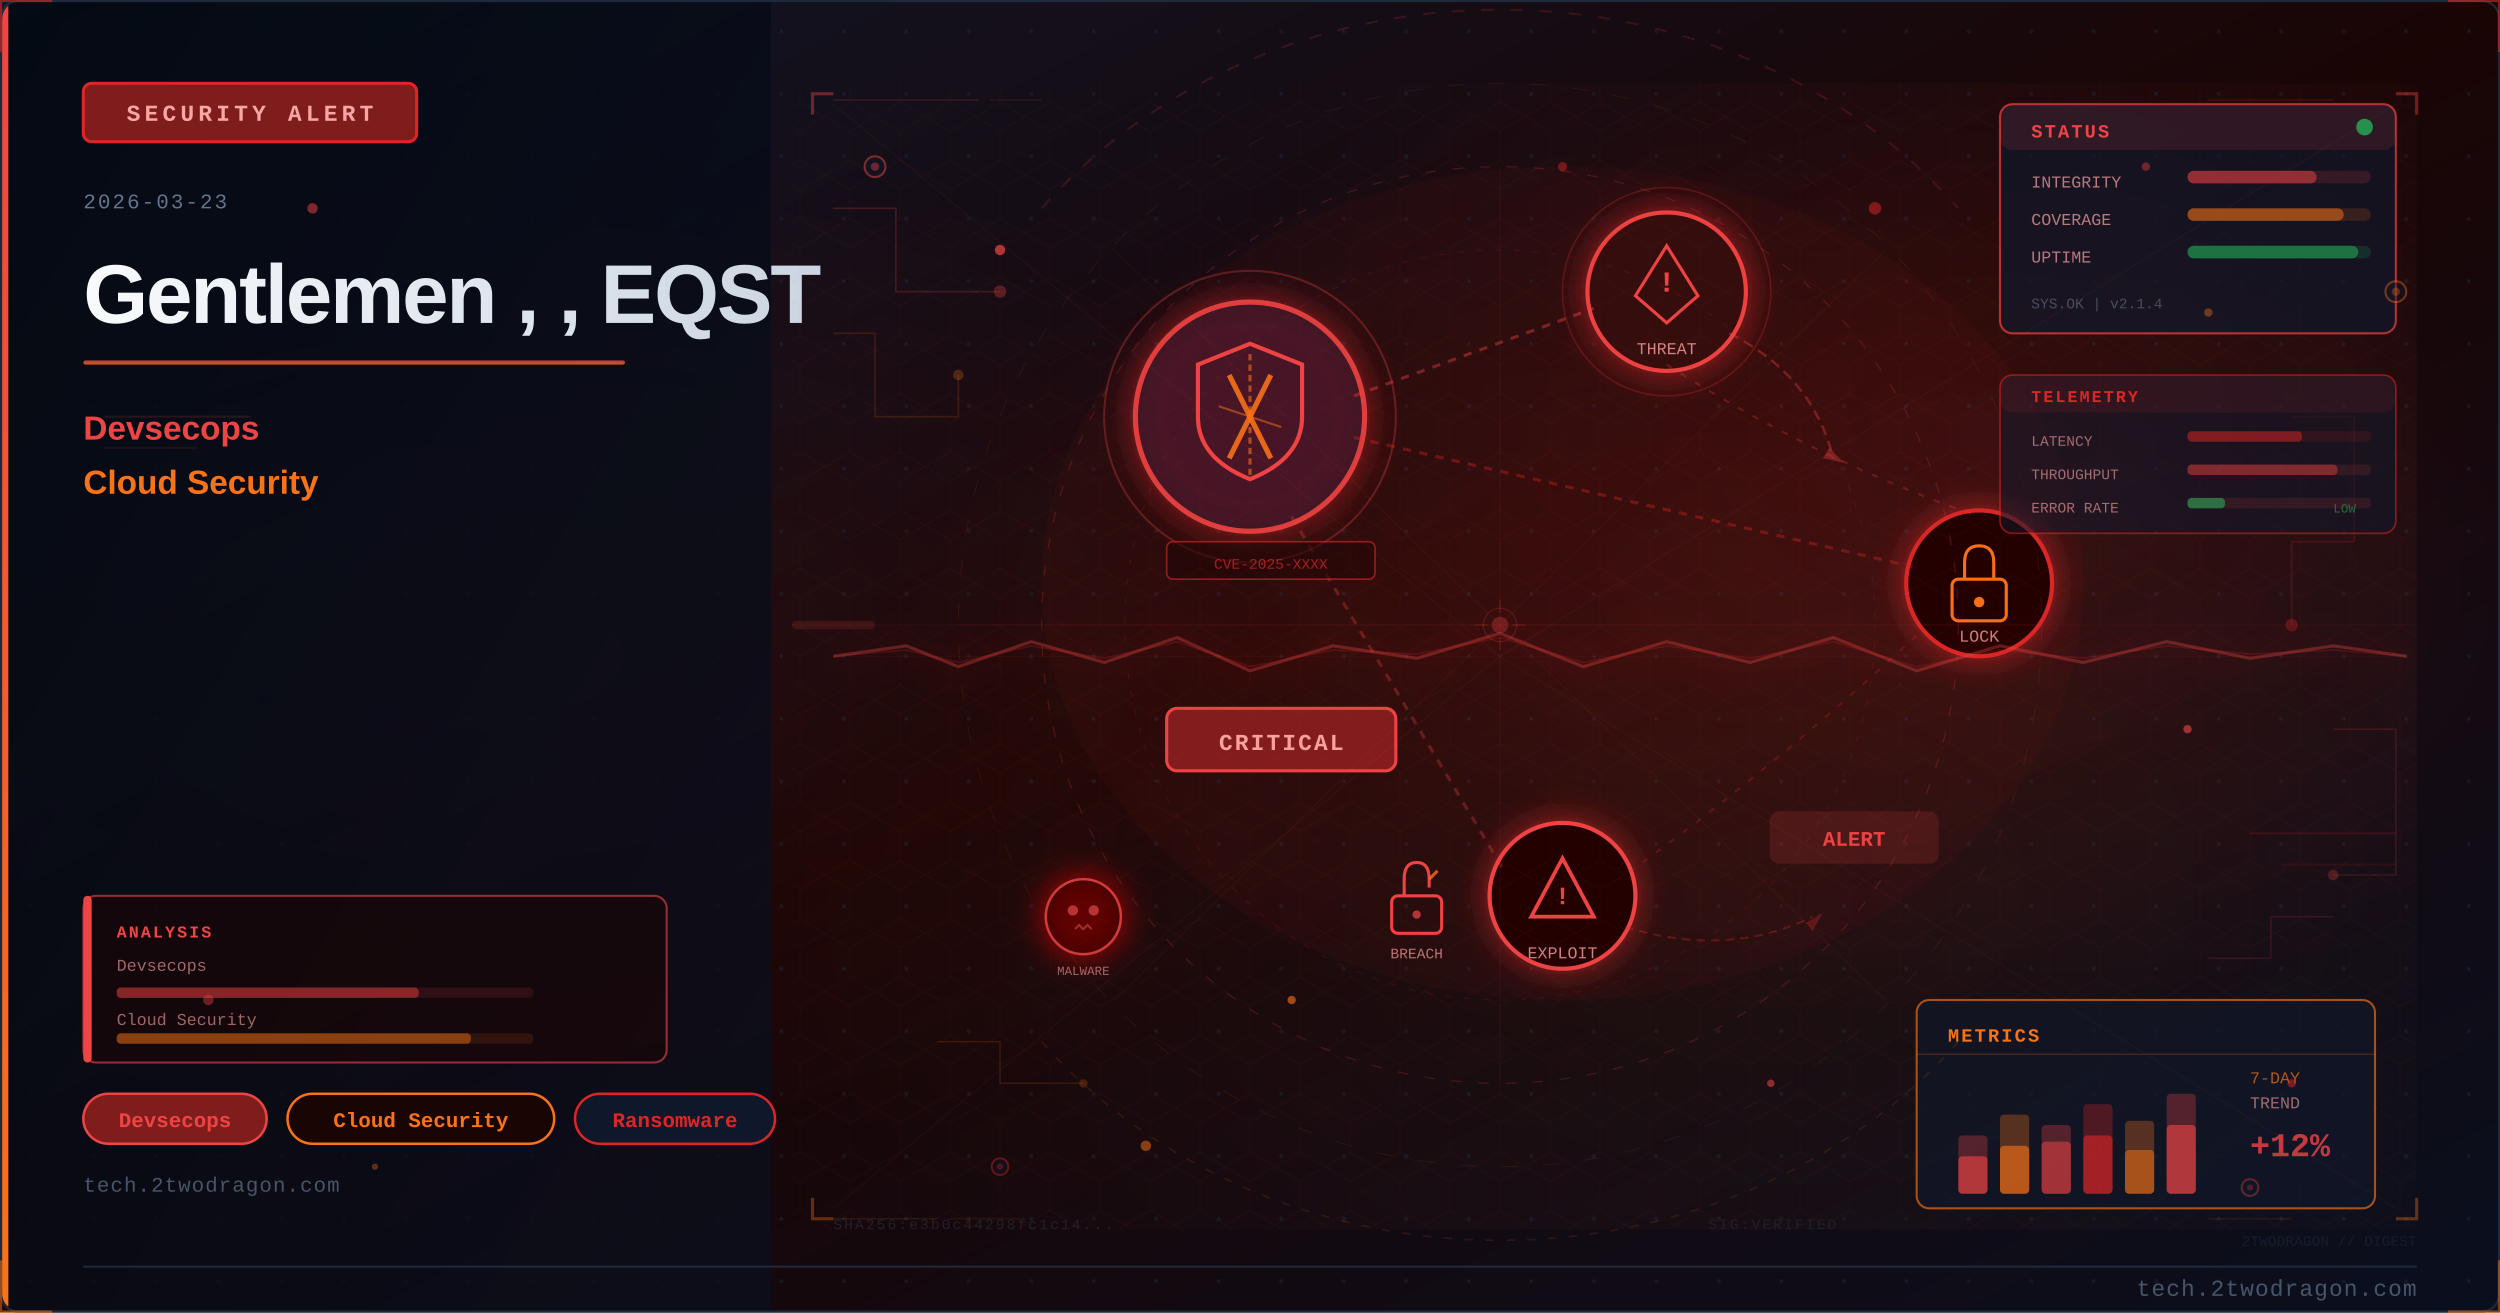
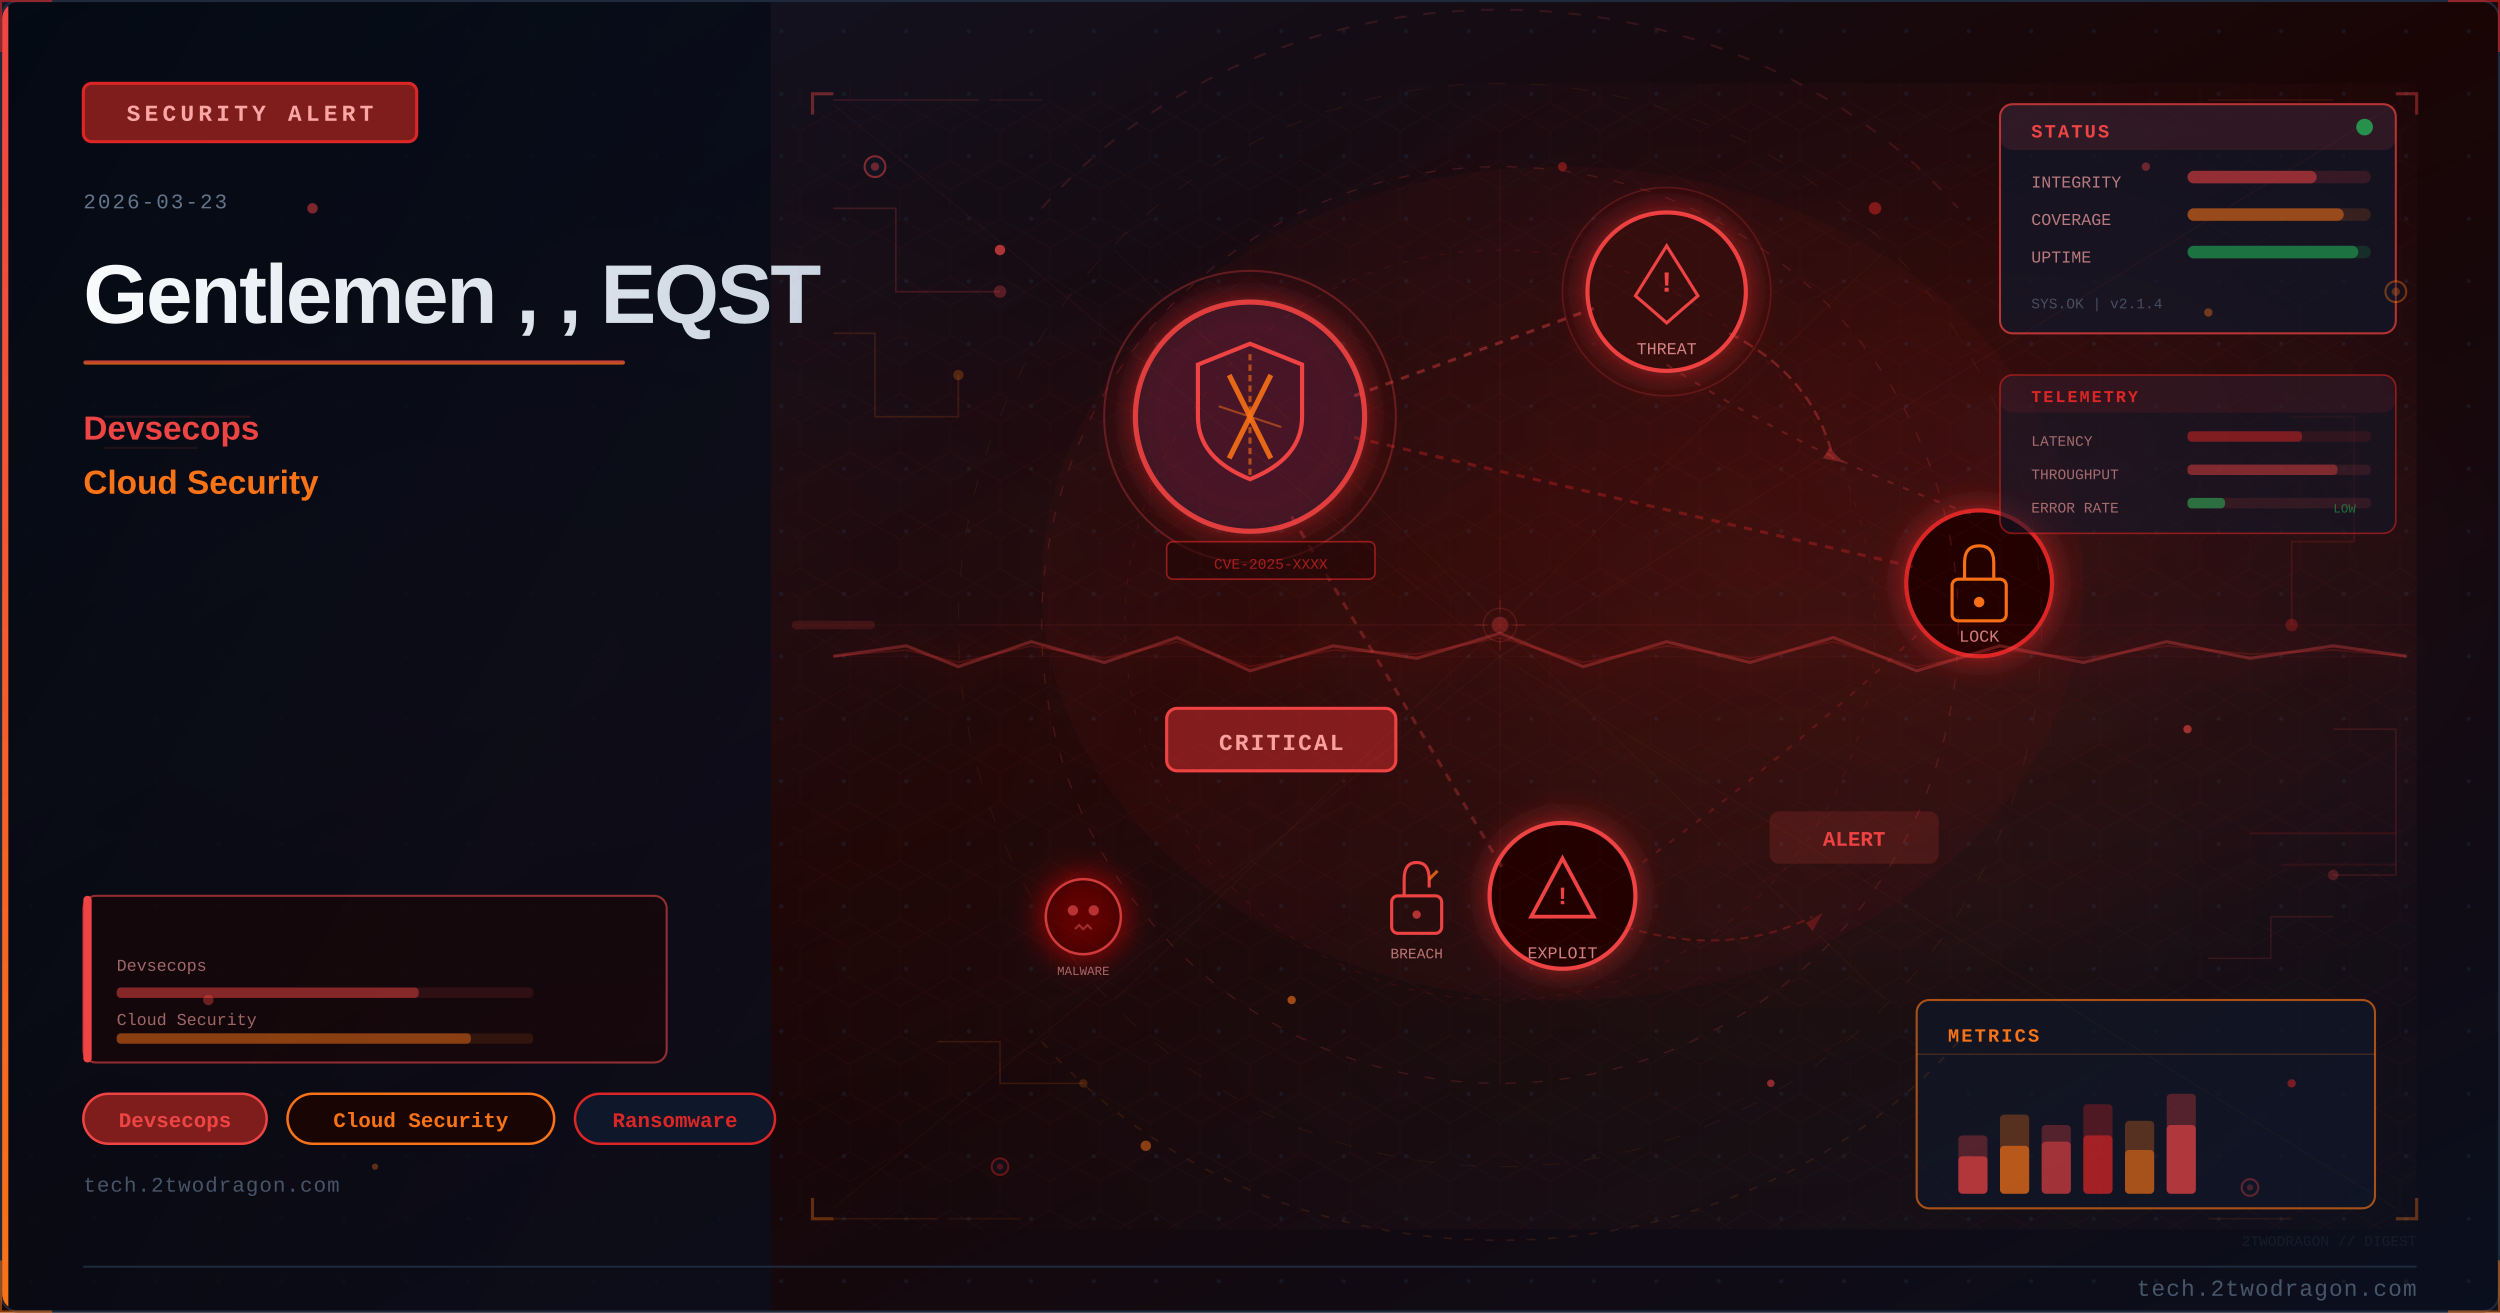
<svg xmlns="http://www.w3.org/2000/svg" viewBox="0 0 1200 630" width="1200" height="630">
  <defs>
    <linearGradient id="uc00079bg" x1="0%" y1="0%" x2="100%" y2="100%">
      <stop offset="0%" style="stop-color:#0f172a" />
      <stop offset="50%" style="stop-color:#1a0505" />
      <stop offset="100%" style="stop-color:#0a0f1e" />
    </linearGradient>
    <linearGradient id="uc00079accent" x1="0%" y1="0%" x2="0%" y2="100%">
      <stop offset="0%" style="stop-color:#ef4444" />
      <stop offset="100%" style="stop-color:#f97316" />
    </linearGradient>
    <linearGradient id="uc00079title" x1="0%" y1="0%" x2="100%" y2="0%">
      <stop offset="0%" style="stop-color:#f8fafc" />
      <stop offset="100%" style="stop-color:#cbd5e1" />
    </linearGradient>
    <linearGradient id="uc00079panel" x1="0%" y1="0%" x2="100%" y2="100%">
      <stop offset="0%" style="stop-color:#020810;stop-opacity:0.85" />
      <stop offset="100%" style="stop-color:#0a0f1e;stop-opacity:0.75" />
    </linearGradient>
    <radialGradient id="uc00079ambientL" cx="20%" cy="50%" r="40%">
      <stop offset="0%" style="stop-color:#ef4444;stop-opacity:0.06" />
      <stop offset="100%" style="stop-color:#ef4444;stop-opacity:0" />
    </radialGradient>
    <radialGradient id="uc00079ambientR" cx="70%" cy="45%" r="35%">
      <stop offset="0%" style="stop-color:#dc2626;stop-opacity:0.08" />
      <stop offset="100%" style="stop-color:#dc2626;stop-opacity:0" />
    </radialGradient>
    <filter id="uc00079glow" x="-100%" y="-100%" width="300%" height="300%">
      <feDropShadow dx="0" dy="0" stdDeviation="8" flood-color="#dc2626" flood-opacity="0.7" />
    </filter>
    <filter id="uc00079blur" x="-50%" y="-50%" width="200%" height="200%">
      <feGaussianBlur stdDeviation="12" />
    </filter>
    <filter id="uc00079textglow" x="-20%" y="-20%" width="140%" height="140%">
      <feDropShadow dx="0" dy="0" stdDeviation="4" flood-color="#ef4444" flood-opacity="0.5" />
    </filter>
    <filter id="uc00079fxGlow" x="-50%" y="-50%" width="200%" height="200%">
      <feGaussianBlur stdDeviation="6" result="b" />
      <feColorMatrix in="b" type="matrix" values="1.2 0.4 0 0 0 0.5 0.6 0 0 0 0 0 0 0 0 0 0 0 0.85 0" result="g" />
      <feMerge>
        <feMergeNode in="g" />
        <feMergeNode in="SourceGraphic" />
      </feMerge>
    </filter>
    <filter id="uc00079fxRed" x="-60%" y="-60%" width="220%" height="220%">
      <feGaussianBlur stdDeviation="8" result="b" />
      <feColorMatrix in="b" type="matrix" values="1.3 0 0 0 0.7 0 0 0 0 0 0 0 0 0 0 0 0 0 0.95 0" result="g" />
      <feMerge>
        <feMergeNode in="g" />
        <feMergeNode in="SourceGraphic" />
      </feMerge>
    </filter>
    <radialGradient id="uc00079sceneGlow1" cx="75%" cy="30%" r="50%">
      <stop offset="0%" stop-color="#ef4444" stop-opacity="0.15" />
      <stop offset="100%" stop-color="#ef4444" stop-opacity="0" />
    </radialGradient>
    <radialGradient id="uc00079sceneGlow2" cx="60%" cy="70%" r="60%">
      <stop offset="0%" stop-color="#f97316" stop-opacity="0.10" />
      <stop offset="100%" stop-color="#f97316" stop-opacity="0" />
    </radialGradient>
    <pattern id="uc00079dots" x="0" y="0" width="30" height="30" patternUnits="userSpaceOnUse">
      <circle cx="15" cy="15" r="1" fill="#1e293b" opacity="0.7" />
    </pattern>
    <clipPath id="uc00079clip">
      <rect x="1" y="1" width="1198" height="628" rx="8" ry="8" />
    </clipPath>
    <style>
      @keyframes uc00079floatUp { 0%{transform:translateY(0);opacity:0.9} 85%{opacity:0.5} 100%{transform:translateY(-80px);opacity:0} }
      @keyframes uc00079pulse { 0%,100%{opacity:0.5} 50%{opacity:1} }
      @keyframes uc00079crackFx { 0%,100%{stroke-opacity:0.6} 50%{stroke-opacity:1} }
      @keyframes uc00079glimmer { 0%{opacity:0.3} 50%{opacity:0.85} 100%{opacity:0.3} }
      @keyframes uc00079dash { to{stroke-dashoffset:-20} }
      @keyframes uc00079rotSpin { from{transform:rotate(0deg)} to{transform:rotate(360deg)} }
      .uc00079fa { animation: uc00079floatUp 3.2s ease-in infinite; }
      .uc00079fb { animation: uc00079floatUp 3.8s ease-in infinite; animation-delay:0.9s; }
      .uc00079fc { animation: uc00079floatUp 2.9s ease-in infinite; animation-delay:1.7s; }
      .uc00079crack { animation: uc00079crackFx 1.9s ease-in-out infinite; }
      .uc00079blink { animation: uc00079pulse 2.2s ease-in-out infinite; }
    </style>
  </defs>
  <rect width="1200" height="630" fill="url(#uc00079bg)" />
  <g clip-path="url(#uc00079clip)">
    <rect width="1200" height="630" fill="url(#uc00079dots)" opacity="0.6" />
    <rect width="1200" height="630" fill="url(#uc00079ambientL)" />
    <rect width="1200" height="630" fill="url(#uc00079ambientR)" />
    <rect x="0" y="0" width="370" height="630" fill="url(#uc00079panel)" />
    <rect x="0" y="0" width="4" height="630" fill="url(#uc00079accent)" />
    <rect x="40" y="40" width="160" height="28" rx="4" fill="#7f1d1d" stroke="#dc2626" stroke-width="1.5" />
    <text x="120" y="58" font-family="Courier New, monospace" font-size="11" fill="#fca5a5" text-anchor="middle" letter-spacing="2" font-weight="bold">SECURITY ALERT</text>
    <text x="40" y="100" font-family="Courier New, monospace" font-size="10" fill="#64748b" letter-spacing="1">2026-03-23</text>
    <text x="40" y="155" font-family="Segoe UI, Arial, sans-serif" font-size="40" fill="url(#uc00079title)" font-weight="700" letter-spacing="-1">Gentlemen , , EQST</text>
    <rect x="40" y="173" width="260" height="2" rx="1" fill="url(#uc00079accent)" opacity="0.8" />
    <text x="40" y="211" font-family="Segoe UI, Arial, sans-serif" font-size="16" fill="#ef4444" font-weight="600">Devsecops</text>
    <text x="40" y="237" font-family="Segoe UI, Arial, sans-serif" font-size="16" fill="#f97316" font-weight="600">Cloud Security</text>
    <rect x="40" y="525" width="88" height="24" rx="12" fill="#7f1d1d" stroke="#ef4444" stroke-width="1.2" />
    <text x="84" y="541" font-family="Courier New, monospace" font-size="10" fill="#ef4444" text-anchor="middle" font-weight="bold">Devsecops</text>
    <rect x="138" y="525" width="128" height="24" rx="12" fill="#1a0505" stroke="#f97316" stroke-width="1.2" />
    <text x="202" y="541" font-family="Courier New, monospace" font-size="10" fill="#f97316" text-anchor="middle" font-weight="bold">Cloud Security</text>
    <rect x="276" y="525" width="96" height="24" rx="12" fill="#0f172a" stroke="#dc2626" stroke-width="1.2" />
    <text x="324" y="541" font-family="Courier New, monospace" font-size="10" fill="#dc2626" text-anchor="middle" font-weight="bold">Ransomware</text>
    <text x="40" y="572" font-family="Courier New, monospace" font-size="10" fill="#475569" letter-spacing="0.5">tech.2twodragon.com</text>
    <rect x="380" y="40" width="780" height="550" fill="url(#uc00079sceneGlow1)" opacity="0.6" />
    <rect x="380" y="40" width="780" height="550" fill="url(#uc00079sceneGlow2)" opacity="0.5" />
    <g filter="url(#uc00079glow)">
      <circle cx="600" cy="200" r="55" fill="#0f172a" stroke="#ef4444" stroke-width="2.5" opacity="0.9" />
      <circle cx="600" cy="200" r="55" fill="#dc2626" opacity="0.08" />
    </g>
    <path d="M600 165 L625 175 L625 200 Q625 220 600 230 Q575 220 575 200 L575 175 Z" fill="none" stroke="#ef4444" stroke-width="2" />
    <line x1="590" y1="180" x2="610" y2="220" stroke="#f97316" stroke-width="2.5" opacity="0.9" />
    <line x1="610" y1="180" x2="590" y2="220" stroke="#f97316" stroke-width="2.5" opacity="0.9" />
    <g filter="url(#uc00079glow)">
      <circle cx="800" cy="140" r="38" fill="#1a0505" stroke="#ef4444" stroke-width="2" />
      <circle cx="800" cy="140" r="38" fill="#dc2626" opacity="0.1" />
    </g>
    <polygon points="800,118 815,142 808,148 800,155 792,148 785,142" fill="none" stroke="#ef4444" stroke-width="1.5" />
    <text x="800" y="140" font-family="Courier New, monospace" font-size="14" fill="#ef4444" text-anchor="middle" font-weight="bold">!</text>
    <text x="800" y="170" font-family="Courier New, monospace" font-size="8" fill="#fca5a5" text-anchor="middle" opacity="0.8">THREAT</text>
    <g filter="url(#uc00079glow)">
      <circle cx="950" cy="280" r="35" fill="#1a0505" stroke="#dc2626" stroke-width="2" />
    </g>
    <rect x="937" y="278" width="26" height="20" rx="3" fill="none" stroke="#f97316" stroke-width="1.5" />
    <path d="M943 278 L943 270 Q943 262 950 262 Q957 262 957 270 L957 278" fill="none" stroke="#f97316" stroke-width="1.5" />
    <circle cx="950" cy="289" r="2.5" fill="#f97316" />
    <text x="950" y="308" font-family="Courier New, monospace" font-size="8" fill="#fca5a5" text-anchor="middle" opacity="0.8">LOCK</text>
    <g filter="url(#uc00079glow)">
      <circle cx="750" cy="430" r="35" fill="#1a0505" stroke="#ef4444" stroke-width="2" />
    </g>
    <polygon points="750,412 765,440 735,440" fill="none" stroke="#ef4444" stroke-width="1.8" />
    <text x="750" y="434" font-family="Courier New, monospace" font-size="12" fill="#ef4444" text-anchor="middle" font-weight="bold">!</text>
    <text x="750" y="460" font-family="Courier New, monospace" font-size="8" fill="#fca5a5" text-anchor="middle" opacity="0.8">EXPLOIT</text>
    <line x1="650" y1="190" x2="765" y2="148" stroke="#ef4444" stroke-width="1.5" opacity="0.4" stroke-dasharray="4 4" style="animation: uc00079dash 2s linear infinite" />
    <line x1="650" y1="210" x2="918" y2="272" stroke="#dc2626" stroke-width="1.5" opacity="0.35" stroke-dasharray="4 4" />
    <line x1="620" y1="248" x2="722" y2="418" stroke="#ef4444" stroke-width="1.5" opacity="0.3" stroke-dasharray="4 4" />
    <path d="M 800 175 Q 870 220 950 248" fill="none" stroke="#ef4444" stroke-width="1" opacity="0.25" stroke-dasharray="3 5" />
    <path d="M 920 305 Q 850 370 780 420" fill="none" stroke="#dc2626" stroke-width="1" opacity="0.25" stroke-dasharray="3 5" />
    <rect x="560" y="340" width="110" height="30" rx="5" fill="#7f1d1d" stroke="#ef4444" stroke-width="1.5" />
    <text x="615" y="360" font-family="Courier New, monospace" font-size="11" fill="#fca5a5" text-anchor="middle" font-weight="bold" letter-spacing="1">CRITICAL</text>
    <circle cx="600" cy="200" r="70" fill="none" stroke="#ef4444" stroke-width="1" opacity="0.3" style="animation: uc00079pulse 3s ease-in-out infinite" />
    <circle cx="800" cy="140" r="50" fill="none" stroke="#ef4444" stroke-width="0.8" opacity="0.2" style="animation: uc00079pulse 4s ease-in-out infinite" />
    <path d="M600 170 L600 230" stroke="#f97316" stroke-width="1.5" opacity="0.6" stroke-dasharray="3 2" />
    <path d="M585 195 L615 205" stroke="#f97316" stroke-width="1" opacity="0.5" />
    <g transform="translate(680,430)">
      <rect x="-12" y="0" width="24" height="18" rx="3" fill="none" stroke="#ef4444" stroke-width="1.5" />
      <path d="M-6 0 L-6 -8 Q-6 -16 0 -16 Q6 -16 6 -8 L6 -4" fill="none" stroke="#ef4444" stroke-width="1.5" />
      <line x1="6" y1="-8" x2="10" y2="-12" stroke="#f97316" stroke-width="1.5" opacity="0.8" />
      <circle cx="0" cy="9" r="2" fill="#ef4444" opacity="0.7" />
    </g>
    <text x="680" y="460" font-family="Courier New, monospace" font-size="7" fill="#fca5a5" text-anchor="middle" opacity="0.7">BREACH</text>
    <path d="M 830 160 Q 870 180 880 220" fill="none" stroke="#ef4444" stroke-width="1.2" opacity="0.35" stroke-dasharray="5 3" style="animation: uc00079dash 2.5s linear infinite" />
    <polygon points="878,215 885,222 875,220" fill="#ef4444" opacity="0.35" />
    <path d="M 780 445 Q 830 460 870 440" fill="none" stroke="#dc2626" stroke-width="1" opacity="0.3" stroke-dasharray="4 3" />
    <polygon points="867,443 875,438 870,447" fill="#dc2626" opacity="0.3" />
    <g transform="translate(520,440)" filter="url(#uc00079fxRed)">
      <circle cx="0" cy="0" r="18" fill="#1a0505" stroke="#ef4444" stroke-width="1.2" opacity="0.8" />
      <circle cx="-5" cy="-3" r="2.5" fill="#ef4444" opacity="0.7" />
      <circle cx="5" cy="-3" r="2.5" fill="#ef4444" opacity="0.7" />
      <path d="M-4 6 L-2 4 L0 6 L2 4 L4 6" fill="none" stroke="#ef4444" stroke-width="1" opacity="0.6" />
    </g>
    <text x="520" y="468" font-family="Courier New, monospace" font-size="6" fill="#fca5a5" text-anchor="middle" opacity="0.6">MALWARE</text>
    <rect x="850" y="390" width="80" height="24" rx="4" fill="#ef4444" opacity="0.15" stroke="#ef4444" stroke-width="1.2" />
    <text x="890" y="406" font-family="Courier New, monospace" font-size="10" fill="#ef4444" text-anchor="middle" font-weight="bold" class="uc00079blink">ALERT</text>
    <rect x="560" y="260" width="100" height="18" rx="3" fill="#1a0505" stroke="#dc2626" stroke-width="0.8" opacity="0.6" />
    <text x="610" y="273" font-family="Courier New, monospace" font-size="7" fill="#dc2626" text-anchor="middle" opacity="0.7">CVE-2025-XXXX</text>
    <ellipse cx="750" cy="280" rx="250" ry="200" fill="#dc2626" opacity="0.04" />
    <defs>
      <pattern id="uc00079hex" x="0" y="0" width="24" height="28" patternUnits="userSpaceOnUse">
        <polygon points="12,0 24,7 24,21 12,28 0,21 0,7" fill="none" stroke="#ef4444" stroke-width="0.4" opacity="0.15" />
      </pattern>
    </defs>
    <rect x="380" y="40" width="780" height="550" fill="url(#uc00079hex)" opacity="0.35" />
    <circle cx="720" cy="300" r="220" fill="none" stroke="#ef4444" stroke-width="0.6" stroke-dasharray="5 8" opacity="0.2" />
    <circle cx="720" cy="300" r="180" fill="none" stroke="#dc2626" stroke-width="0.5" stroke-dasharray="3 6" opacity="0.15" />
    <circle cx="720" cy="300" r="260" fill="none" stroke="#f97316" stroke-width="0.4" stroke-dasharray="8 12" opacity="0.1" />
    <line x1="720" y1="80" x2="720" y2="520" stroke="#ef4444" stroke-width="0.3" opacity="0.1" />
    <line x1="460" y1="300" x2="980" y2="300" stroke="#ef4444" stroke-width="0.3" opacity="0.1" />
    <line x1="535" y1="120" x2="905" y2="480" stroke="#f97316" stroke-width="0.3" opacity="0.08" />
    <line x1="905" y1="120" x2="535" y2="480" stroke="#f97316" stroke-width="0.3" opacity="0.08" />
    <rect x="960" y="50" width="190" height="110" rx="6" fill="#0f172a" stroke="#ef4444" stroke-width="1" opacity="0.7" />
    <rect x="960" y="50" width="190" height="22" rx="6" fill="#ef4444" opacity="0.12" />
    <text x="975" y="66" font-family="Courier New, monospace" font-size="9" fill="#ef4444" font-weight="bold" letter-spacing="1">STATUS</text>
    <circle cx="1135" cy="61" r="4" fill="#22c55e" opacity="0.7" style="animation: uc00079pulse 2s ease-in-out infinite" />
    <text x="975" y="90" font-family="Courier New, monospace" font-size="8" fill="#fca5a5" opacity="0.7">INTEGRITY</text>
    <rect x="1050" y="82" width="88" height="6" rx="3" fill="#ef4444" opacity="0.15" />
    <rect x="1050" y="82" width="62" height="6" rx="3" fill="#ef4444" opacity="0.5" />
    <text x="975" y="108" font-family="Courier New, monospace" font-size="8" fill="#fca5a5" opacity="0.7">COVERAGE</text>
    <rect x="1050" y="100" width="88" height="6" rx="3" fill="#f97316" opacity="0.15" />
    <rect x="1050" y="100" width="75" height="6" rx="3" fill="#f97316" opacity="0.5" />
    <text x="975" y="126" font-family="Courier New, monospace" font-size="8" fill="#fca5a5" opacity="0.7">UPTIME</text>
    <rect x="1050" y="118" width="88" height="6" rx="3" fill="#22c55e" opacity="0.15" />
    <rect x="1050" y="118" width="82" height="6" rx="3" fill="#22c55e" opacity="0.45" />
    <text x="975" y="148" font-family="Courier New, monospace" font-size="7" fill="#64748b" opacity="0.6">SYS.OK | v2.1.4</text>
    <rect x="920" y="480" width="220" height="100" rx="6" fill="#0f172a" stroke="#f97316" stroke-width="1" opacity="0.65" />
    <text x="935" y="500" font-family="Courier New, monospace" font-size="9" fill="#f97316" font-weight="bold" letter-spacing="1">METRICS</text>
    <line x1="920" y1="506" x2="1140" y2="506" stroke="#f97316" stroke-width="0.5" opacity="0.3" />
    <rect x="940" y="545" width="14" height="28" rx="2" fill="#ef4444" opacity="0.3" />
    <rect x="940" y="555" width="14" height="18" rx="2" fill="#ef4444" opacity="0.6" />
    <rect x="960" y="535" width="14" height="38" rx="2" fill="#f97316" opacity="0.3" />
    <rect x="960" y="550" width="14" height="23" rx="2" fill="#f97316" opacity="0.6" />
    <rect x="980" y="540" width="14" height="33" rx="2" fill="#ef4444" opacity="0.3" />
    <rect x="980" y="548" width="14" height="25" rx="2" fill="#ef4444" opacity="0.5" />
    <rect x="1000" y="530" width="14" height="43" rx="2" fill="#dc2626" opacity="0.3" />
    <rect x="1000" y="545" width="14" height="28" rx="2" fill="#dc2626" opacity="0.6" />
    <rect x="1020" y="538" width="14" height="35" rx="2" fill="#f97316" opacity="0.3" />
    <rect x="1020" y="552" width="14" height="21" rx="2" fill="#f97316" opacity="0.5" />
    <rect x="1040" y="525" width="14" height="48" rx="2" fill="#ef4444" opacity="0.3" />
    <rect x="1040" y="540" width="14" height="33" rx="2" fill="#ef4444" opacity="0.6" style="animation: uc00079glimmer 3s ease-in-out infinite" />
-     <text x="1080" y="520" font-family="Courier New, monospace" font-size="8" fill="#f97316" opacity="0.7">7-DAY</text>
-     <text x="1080" y="532" font-family="Courier New, monospace" font-size="8" fill="#fca5a5" opacity="0.6">TREND</text>
-     <text x="1080" y="555" font-family="Courier New, monospace" font-size="16" fill="#ef4444" font-weight="bold" opacity="0.8">+12%</text>
    <polyline points="400,100 430,100 430,140 480,140" fill="none" stroke="#ef4444" stroke-width="0.8" opacity="0.2" />
    <circle cx="480" cy="140" r="3" fill="#ef4444" opacity="0.3" />
    <polyline points="400,160 420,160 420,200 460,200 460,180" fill="none" stroke="#f97316" stroke-width="0.8" opacity="0.15" />
    <circle cx="460" cy="180" r="2.5" fill="#f97316" opacity="0.25" />
    <polyline points="1100,200 1130,200 1130,260 1100,260 1100,300" fill="none" stroke="#dc2626" stroke-width="0.8" opacity="0.18" />
    <circle cx="1100" cy="300" r="3" fill="#dc2626" opacity="0.3" />
    <polyline points="1120,350 1150,350 1150,420 1120,420" fill="none" stroke="#ef4444" stroke-width="0.8" opacity="0.15" />
    <circle cx="1120" cy="420" r="2.5" fill="#ef4444" opacity="0.25" />
    <polyline points="450,500 480,500 480,520 520,520" fill="none" stroke="#f97316" stroke-width="0.7" opacity="0.15" />
    <circle cx="520" cy="520" r="2" fill="#f97316" opacity="0.2" />
    <polyline points="1060,460 1090,460 1090,440 1120,440" fill="none" stroke="#ef4444" stroke-width="0.7" opacity="0.15" />
    <rect x="40" y="430" width="280" height="80" rx="6" fill="#1a0505" stroke="#ef4444" stroke-width="1" opacity="0.6" />
    <rect x="40" y="430" width="4" height="80" rx="2" fill="#ef4444" />
-     <text x="56" y="450" font-family="Courier New, monospace" font-size="8" fill="#ef4444" font-weight="bold" letter-spacing="1">ANALYSIS</text>
    <text x="56" y="466" font-family="Courier New, monospace" font-size="8" fill="#fca5a5" opacity="0.6">Devsecops</text>
    <rect x="56" y="474" width="200" height="5" rx="2" fill="#ef4444" opacity="0.12" />
    <rect x="56" y="474" width="145" height="5" rx="2" fill="#ef4444" opacity="0.45" />
    <text x="56" y="492" font-family="Courier New, monospace" font-size="8" fill="#fca5a5" opacity="0.6">Cloud Security</text>
    <rect x="56" y="496" width="200" height="5" rx="2" fill="#f97316" opacity="0.12" />
    <rect x="56" y="496" width="170" height="5" rx="2" fill="#f97316" opacity="0.45" />
    <circle cx="420" cy="80" r="5" fill="#0f172a" stroke="#ef4444" stroke-width="1" opacity="0.5" />
    <circle cx="420" cy="80" r="2" fill="#ef4444" opacity="0.4" />
    <circle cx="1150" cy="140" r="5" fill="#0f172a" stroke="#f97316" stroke-width="1" opacity="0.4" />
    <circle cx="1150" cy="140" r="2" fill="#f97316" opacity="0.3" />
    <circle cx="480" cy="560" r="4" fill="#0f172a" stroke="#dc2626" stroke-width="1" opacity="0.4" />
    <circle cx="480" cy="560" r="1.5" fill="#dc2626" opacity="0.3" />
    <circle cx="1080" cy="570" r="4" fill="#0f172a" stroke="#ef4444" stroke-width="1" opacity="0.35" />
    <circle cx="1080" cy="570" r="1.5" fill="#ef4444" opacity="0.25" />
-     <text x="400" y="590" font-family="Courier New, monospace" font-size="7" fill="#334155" opacity="0.4" letter-spacing="1">SHA256:e3b0c44298fc1c14...</text>
-     <text x="820" y="590" font-family="Courier New, monospace" font-size="7" fill="#334155" opacity="0.3" letter-spacing="1">SIG:VERIFIED</text>
    <line x1="380" y1="300" x2="1160" y2="300" stroke="#ef4444" stroke-width="0.5" opacity="0.06" />
    <rect x="380" y="298" width="40" height="4" rx="2" fill="#ef4444" opacity="0.15">
      <animate attributeName="x" values="380;1120;380" dur="8s" repeatCount="indefinite" />
      <animate attributeName="opacity" values="0.15;0.3;0.15" dur="8s" repeatCount="indefinite" />
    </rect>
    <path d="M 500 100 A 280 250 0 0 1 940 100" fill="none" stroke="#ef4444" stroke-width="1" stroke-dasharray="6 8" opacity="0.15" style="animation: uc00079dash 4s linear infinite" />
    <path d="M 940 500 A 280 250 0 0 1 500 500" fill="none" stroke="#f97316" stroke-width="0.8" stroke-dasharray="4 6" opacity="0.12" style="animation: uc00079dash 5s linear infinite" />
    <polyline points="390,55 390,45 400,45" fill="none" stroke="#ef4444" stroke-width="1.5" opacity="0.4" />
    <polyline points="1150,45 1160,45 1160,55" fill="none" stroke="#ef4444" stroke-width="1.5" opacity="0.4" />
    <polyline points="390,575 390,585 400,585" fill="none" stroke="#f97316" stroke-width="1.5" opacity="0.35" />
    <polyline points="1150,585 1160,585 1160,575" fill="none" stroke="#f97316" stroke-width="1.5" opacity="0.35" />
    <circle cx="720" cy="300" r="8" fill="none" stroke="#ef4444" stroke-width="0.6" opacity="0.2" />
    <line x1="720" y1="288" x2="720" y2="294" stroke="#ef4444" stroke-width="0.6" opacity="0.2" />
    <line x1="720" y1="306" x2="720" y2="312" stroke="#ef4444" stroke-width="0.6" opacity="0.2" />
    <line x1="708" y1="300" x2="714" y2="300" stroke="#ef4444" stroke-width="0.6" opacity="0.2" />
    <line x1="726" y1="300" x2="732" y2="300" stroke="#ef4444" stroke-width="0.6" opacity="0.2" />
    <line x1="400" y1="48" x2="470" y2="48" stroke="#ef4444" stroke-width="0.8" opacity="0.15" />
    <line x1="475" y1="48" x2="500" y2="48" stroke="#ef4444" stroke-width="0.8" opacity="0.1" />
    <line x1="400" y1="585" x2="450" y2="585" stroke="#f97316" stroke-width="0.8" opacity="0.12" />
    <line x1="455" y1="585" x2="490" y2="585" stroke="#f97316" stroke-width="0.8" opacity="0.08" />
    <line x1="1060" y1="48" x2="1120" y2="48" stroke="#ef4444" stroke-width="0.8" opacity="0.12" />
    <line x1="1060" y1="585" x2="1100" y2="585" stroke="#f97316" stroke-width="0.8" opacity="0.1" />
    <circle cx="720" cy="300" r="4" fill="#ef4444" opacity="0.3">
      <animate attributeName="r" values="4;8;4" dur="3s" repeatCount="indefinite" />
      <animate attributeName="opacity" values="0.3;0.1;0.3" dur="3s" repeatCount="indefinite" />
    </circle>
    <line x1="720" y1="315" x2="400" y2="50" stroke="#ef4444" stroke-width="0.4" opacity="0.08" />
    <line x1="720" y1="315" x2="1150" y2="50" stroke="#ef4444" stroke-width="0.4" opacity="0.08" />
    <line x1="720" y1="315" x2="400" y2="580" stroke="#f97316" stroke-width="0.4" opacity="0.06" />
    <line x1="720" y1="315" x2="1150" y2="580" stroke="#f97316" stroke-width="0.4" opacity="0.06" />
    <line x1="720" y1="315" x2="400" y2="315" stroke="#ef4444" stroke-width="0.3" opacity="0.07" />
    <line x1="720" y1="315" x2="1150" y2="315" stroke="#ef4444" stroke-width="0.3" opacity="0.07" />
    <line x1="720" y1="315" x2="500" y2="50" stroke="#dc2626" stroke-width="0.3" opacity="0.06" />
    <line x1="720" y1="315" x2="940" y2="580" stroke="#dc2626" stroke-width="0.3" opacity="0.06" />
    <polyline points="400,315 435,310 460,320 495,308 530,318 565,306 600,322 640,310 680,316 720,304 760,320 800,308 840,318 880,306 920,322 960,310 1000,318 1040,308 1080,316 1120,310 1155,315" fill="none" stroke="#ef4444" stroke-width="1.5" opacity="0.35" filter="url(#uc00079fxRed)" class="uc00079crack" />
    <polyline points="400,315 435,312 460,318 495,310 530,316 565,308 600,320 640,312 680,314 720,306 760,318 800,310 840,316 880,308 920,320 960,312 1000,316 1040,310 1080,314 1120,312 1155,315" fill="none" stroke="#dc2626" stroke-width="0.8" opacity="0.2" />
    <circle cx="480" cy="120" r="2.5" fill="#ef4444" opacity="0.7" class="uc00079fa" />
    <circle cx="620" cy="480" r="2" fill="#f97316" opacity="0.6" class="uc00079fb" />
    <circle cx="900" cy="100" r="3" fill="#dc2626" opacity="0.5" class="uc00079fc" />
    <circle cx="1050" cy="350" r="2" fill="#ef4444" opacity="0.6" class="uc00079fa" />
    <circle cx="550" cy="550" r="2.5" fill="#f97316" opacity="0.5" class="uc00079fb" />
    <circle cx="850" cy="520" r="1.8" fill="#ef4444" opacity="0.55" class="uc00079fc" />
    <circle cx="750" cy="80" r="2.2" fill="#dc2626" opacity="0.45" class="uc00079fa" />
    <rect x="960" y="180" width="190" height="76" rx="6" fill="#0f172a" stroke="#dc2626" stroke-width="0.8" opacity="0.55" />
    <rect x="960" y="180" width="190" height="18" rx="6" fill="#dc2626" opacity="0.10" />
    <text x="975" y="193" font-family="Courier New, monospace" font-size="8" fill="#dc2626" font-weight="bold" letter-spacing="1">TELEMETRY</text>
    <text x="975" y="214" font-family="Courier New, monospace" font-size="7" fill="#fca5a5" opacity="0.6">LATENCY</text>
    <rect x="1050" y="207" width="88" height="5" rx="2" fill="#dc2626" opacity="0.12" />
    <rect x="1050" y="207" width="55" height="5" rx="2" fill="#dc2626" opacity="0.45" />
    <text x="975" y="230" font-family="Courier New, monospace" font-size="7" fill="#fca5a5" opacity="0.6">THROUGHPUT</text>
    <rect x="1050" y="223" width="88" height="5" rx="2" fill="#ef4444" opacity="0.12" />
    <rect x="1050" y="223" width="72" height="5" rx="2" fill="#ef4444" opacity="0.4" />
    <text x="975" y="246" font-family="Courier New, monospace" font-size="7" fill="#fca5a5" opacity="0.6">ERROR RATE</text>
    <rect x="1050" y="239" width="88" height="5" rx="2" fill="#ef4444" opacity="0.12" />
    <rect x="1050" y="239" width="18" height="5" rx="2" fill="#22c55e" opacity="0.5" />
    <text x="1120" y="246" font-family="Courier New, monospace" font-size="6" fill="#22c55e" opacity="0.5">LOW</text>
    <text x="1160" y="598" font-family="Courier New, monospace" font-size="7" fill="#1e293b" text-anchor="end" opacity="0.5">2TWODRAGON // DIGEST</text>
    <circle cx="150" cy="100" r="2.5" fill="#ef4444" opacity="0.5">
      <animate attributeName="opacity" values="0.5;0.15;0.5" dur="3.0s" repeatCount="indefinite" />
    </circle>
    <circle cx="1060" cy="150" r="2.0" fill="#f97316" opacity="0.4">
      <animate attributeName="opacity" values="0.4;0.12;0.4" dur="2.8s" repeatCount="indefinite" />
    </circle>
    <circle cx="100" cy="480" r="2.5" fill="#ef4444" opacity="0.4">
      <animate attributeName="opacity" values="0.4;0.12;0.4" dur="3.5s" repeatCount="indefinite" />
    </circle>
    <circle cx="1100" cy="520" r="2.0" fill="#dc2626" opacity="0.5">
      <animate attributeName="opacity" values="0.5;0.15;0.5" dur="4.0s" repeatCount="indefinite" />
    </circle>
    <circle cx="180" cy="560" r="1.5" fill="#f97316" opacity="0.35">
      <animate attributeName="opacity" values="0.35;0.10;0.35" dur="3.2s" repeatCount="indefinite" />
    </circle>
    <circle cx="1030" cy="80" r="2.0" fill="#ef4444" opacity="0.4">
      <animate attributeName="opacity" values="0.4;0.12;0.4" dur="2.5s" repeatCount="indefinite" />
    </circle>
    <line x1="50" y1="200" x2="120" y2="200" stroke="#ef4444" stroke-width="1" opacity="0.15" />
    <line x1="50" y1="215" x2="95" y2="215" stroke="#ef4444" stroke-width="1" opacity="0.1" />
    <line x1="1080" y1="400" x2="1150" y2="400" stroke="#dc2626" stroke-width="1" opacity="0.15" />
    <line x1="1095" y1="415" x2="1150" y2="415" stroke="#dc2626" stroke-width="1" opacity="0.1" />
    <rect width="1200" height="2" x="0" y="0" fill="#ef4444" opacity="0">
      <animate attributeName="y" values="-2;632" dur="6s" repeatCount="indefinite" />
      <animate attributeName="opacity" values="0;0.03;0.03;0" dur="6s" repeatCount="indefinite" keyTimes="0;0.1;0.9;1" />
    </rect>
  </g>
  <line x1="40" y1="608" x2="1160" y2="608" stroke="#1e293b" stroke-width="1" />
  <text x="1160" y="622" font-family="Courier New, monospace" font-size="11" fill="#475569" text-anchor="end" letter-spacing="0.5">tech.2twodragon.com</text>
  <rect x="0.5" y="0.5" width="1199" height="629" rx="8" ry="8" fill="none" stroke="#1e293b" stroke-width="1" />
  <polyline points="0,25 0,0 25,0" fill="none" stroke="#dc2626" stroke-width="2" opacity="0.6" />
  <polyline points="1175,0 1200,0 1200,25" fill="none" stroke="#dc2626" stroke-width="2" opacity="0.6" />
  <polyline points="0,605 0,630 25,630" fill="none" stroke="#f97316" stroke-width="2" opacity="0.5" />
  <polyline points="1175,630 1200,630 1200,605" fill="none" stroke="#f97316" stroke-width="2" opacity="0.5" />
</svg>
